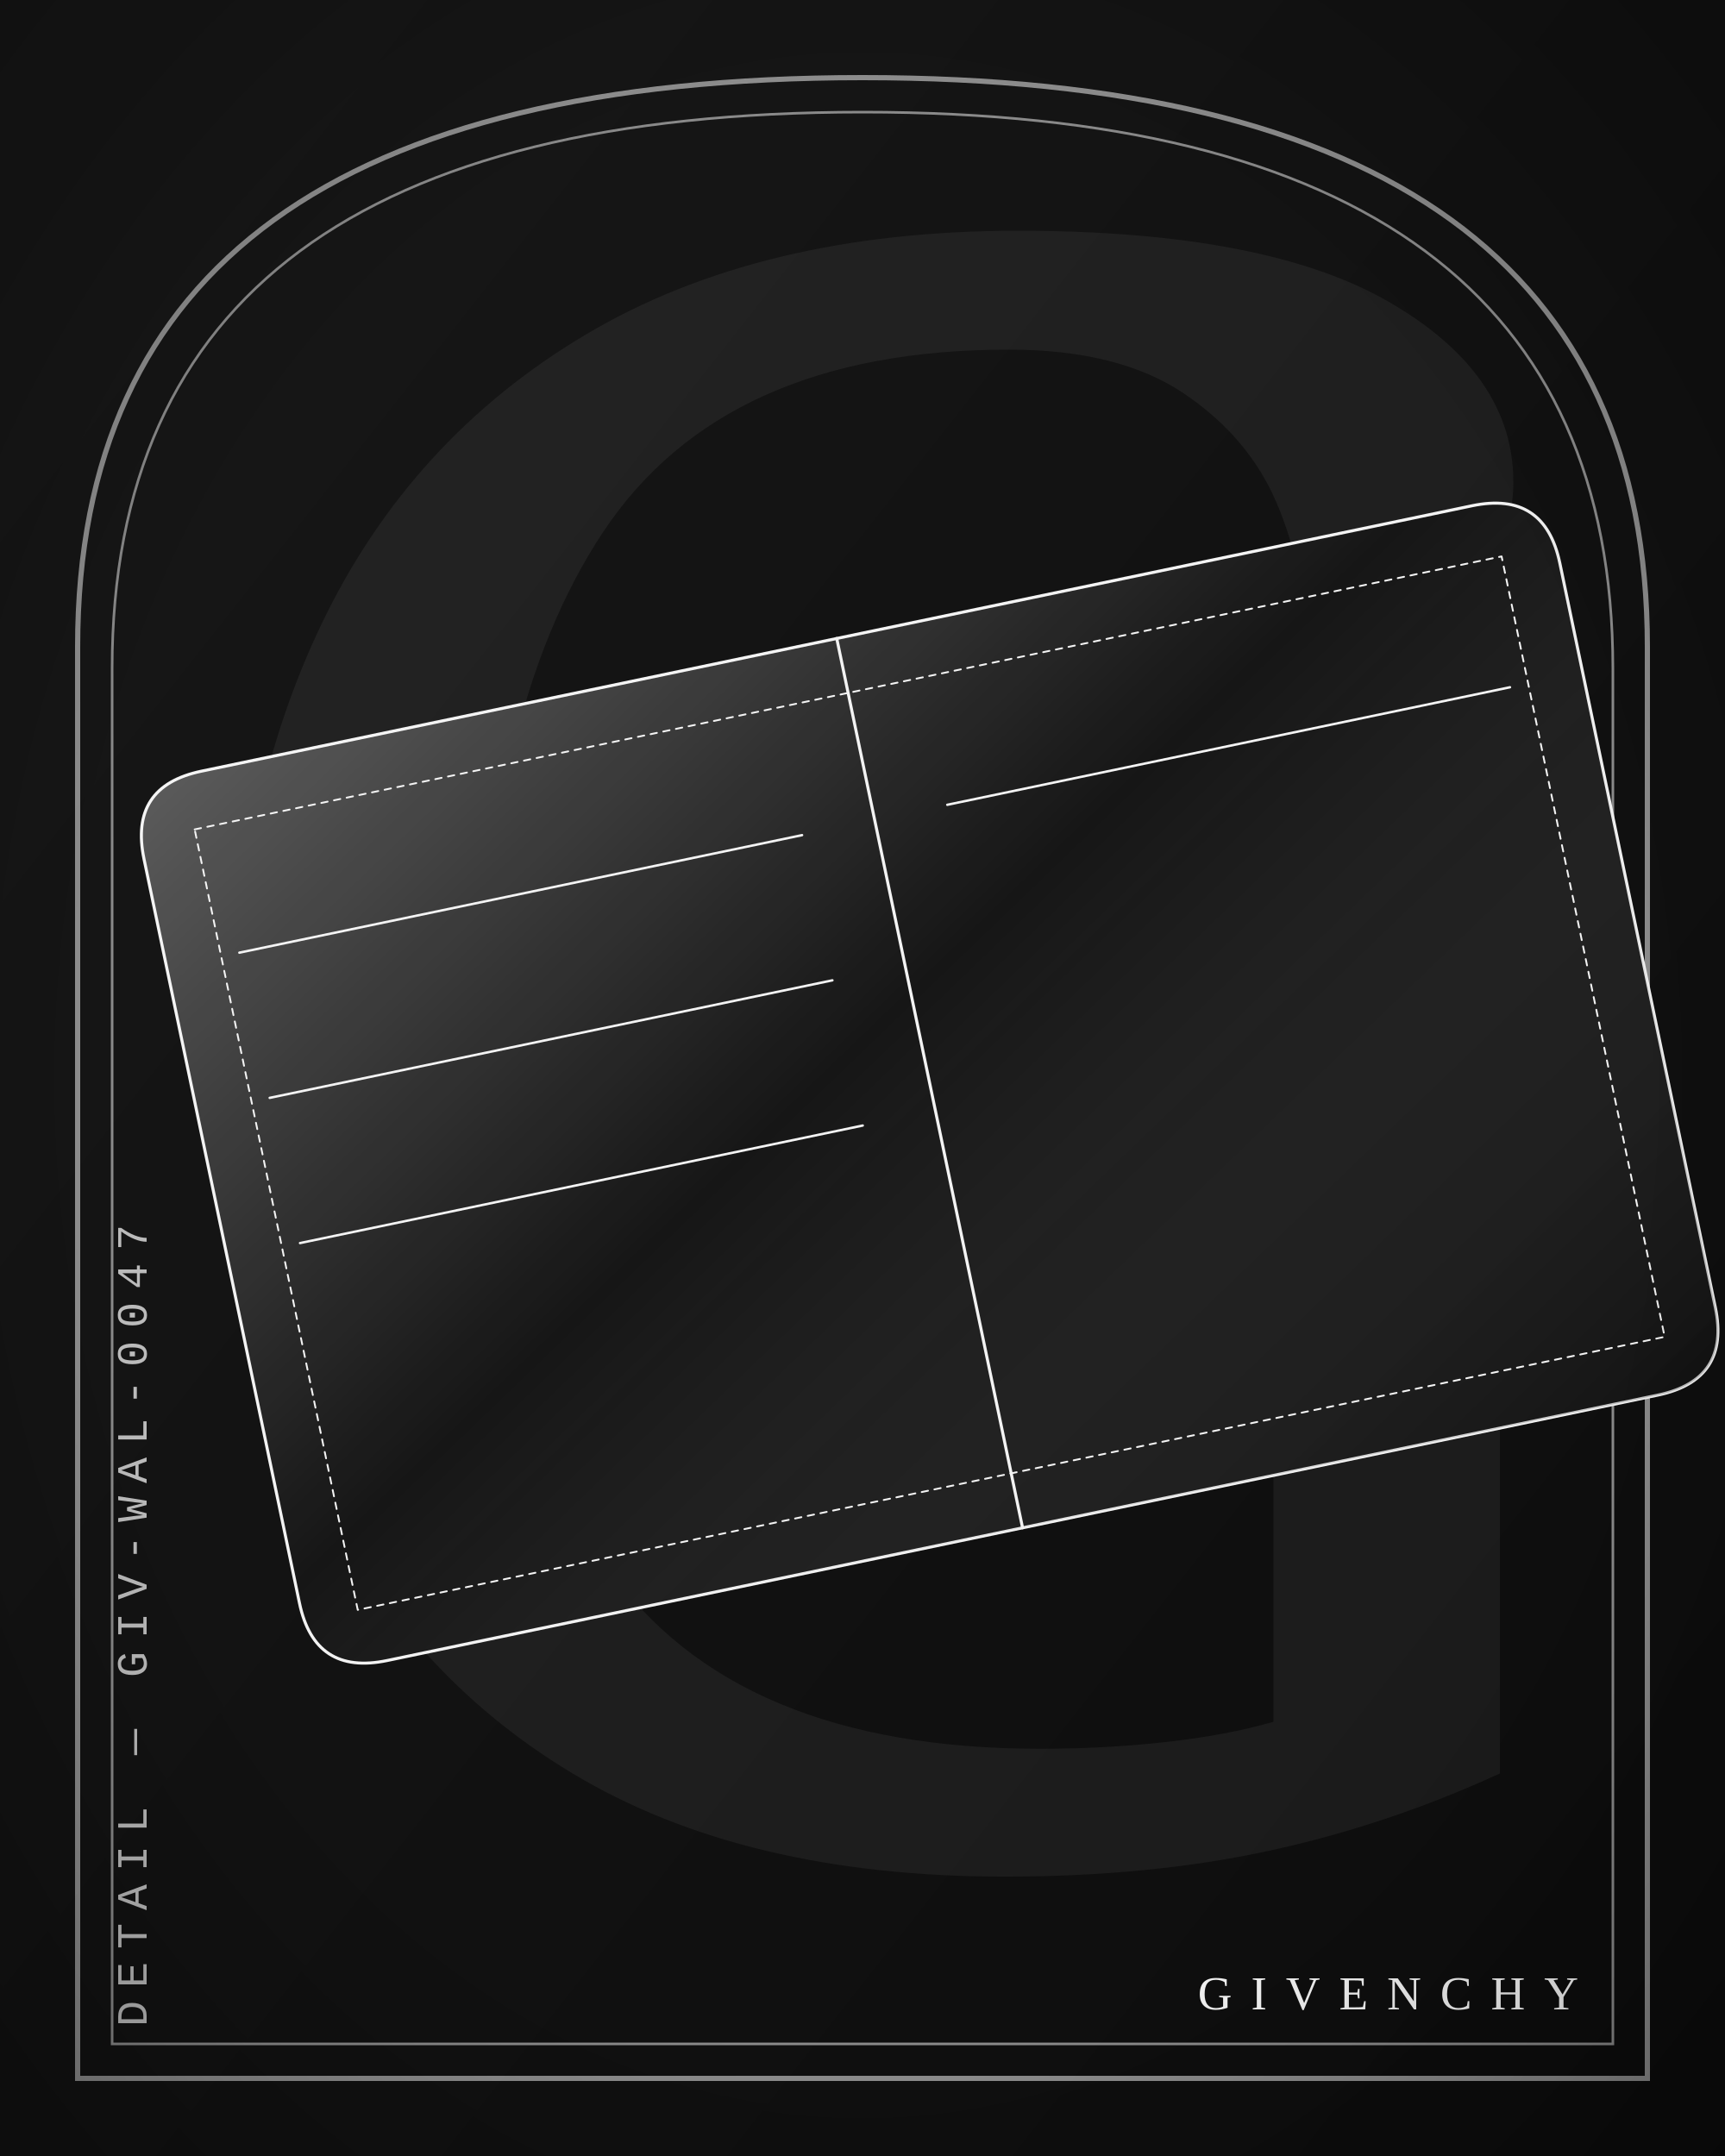
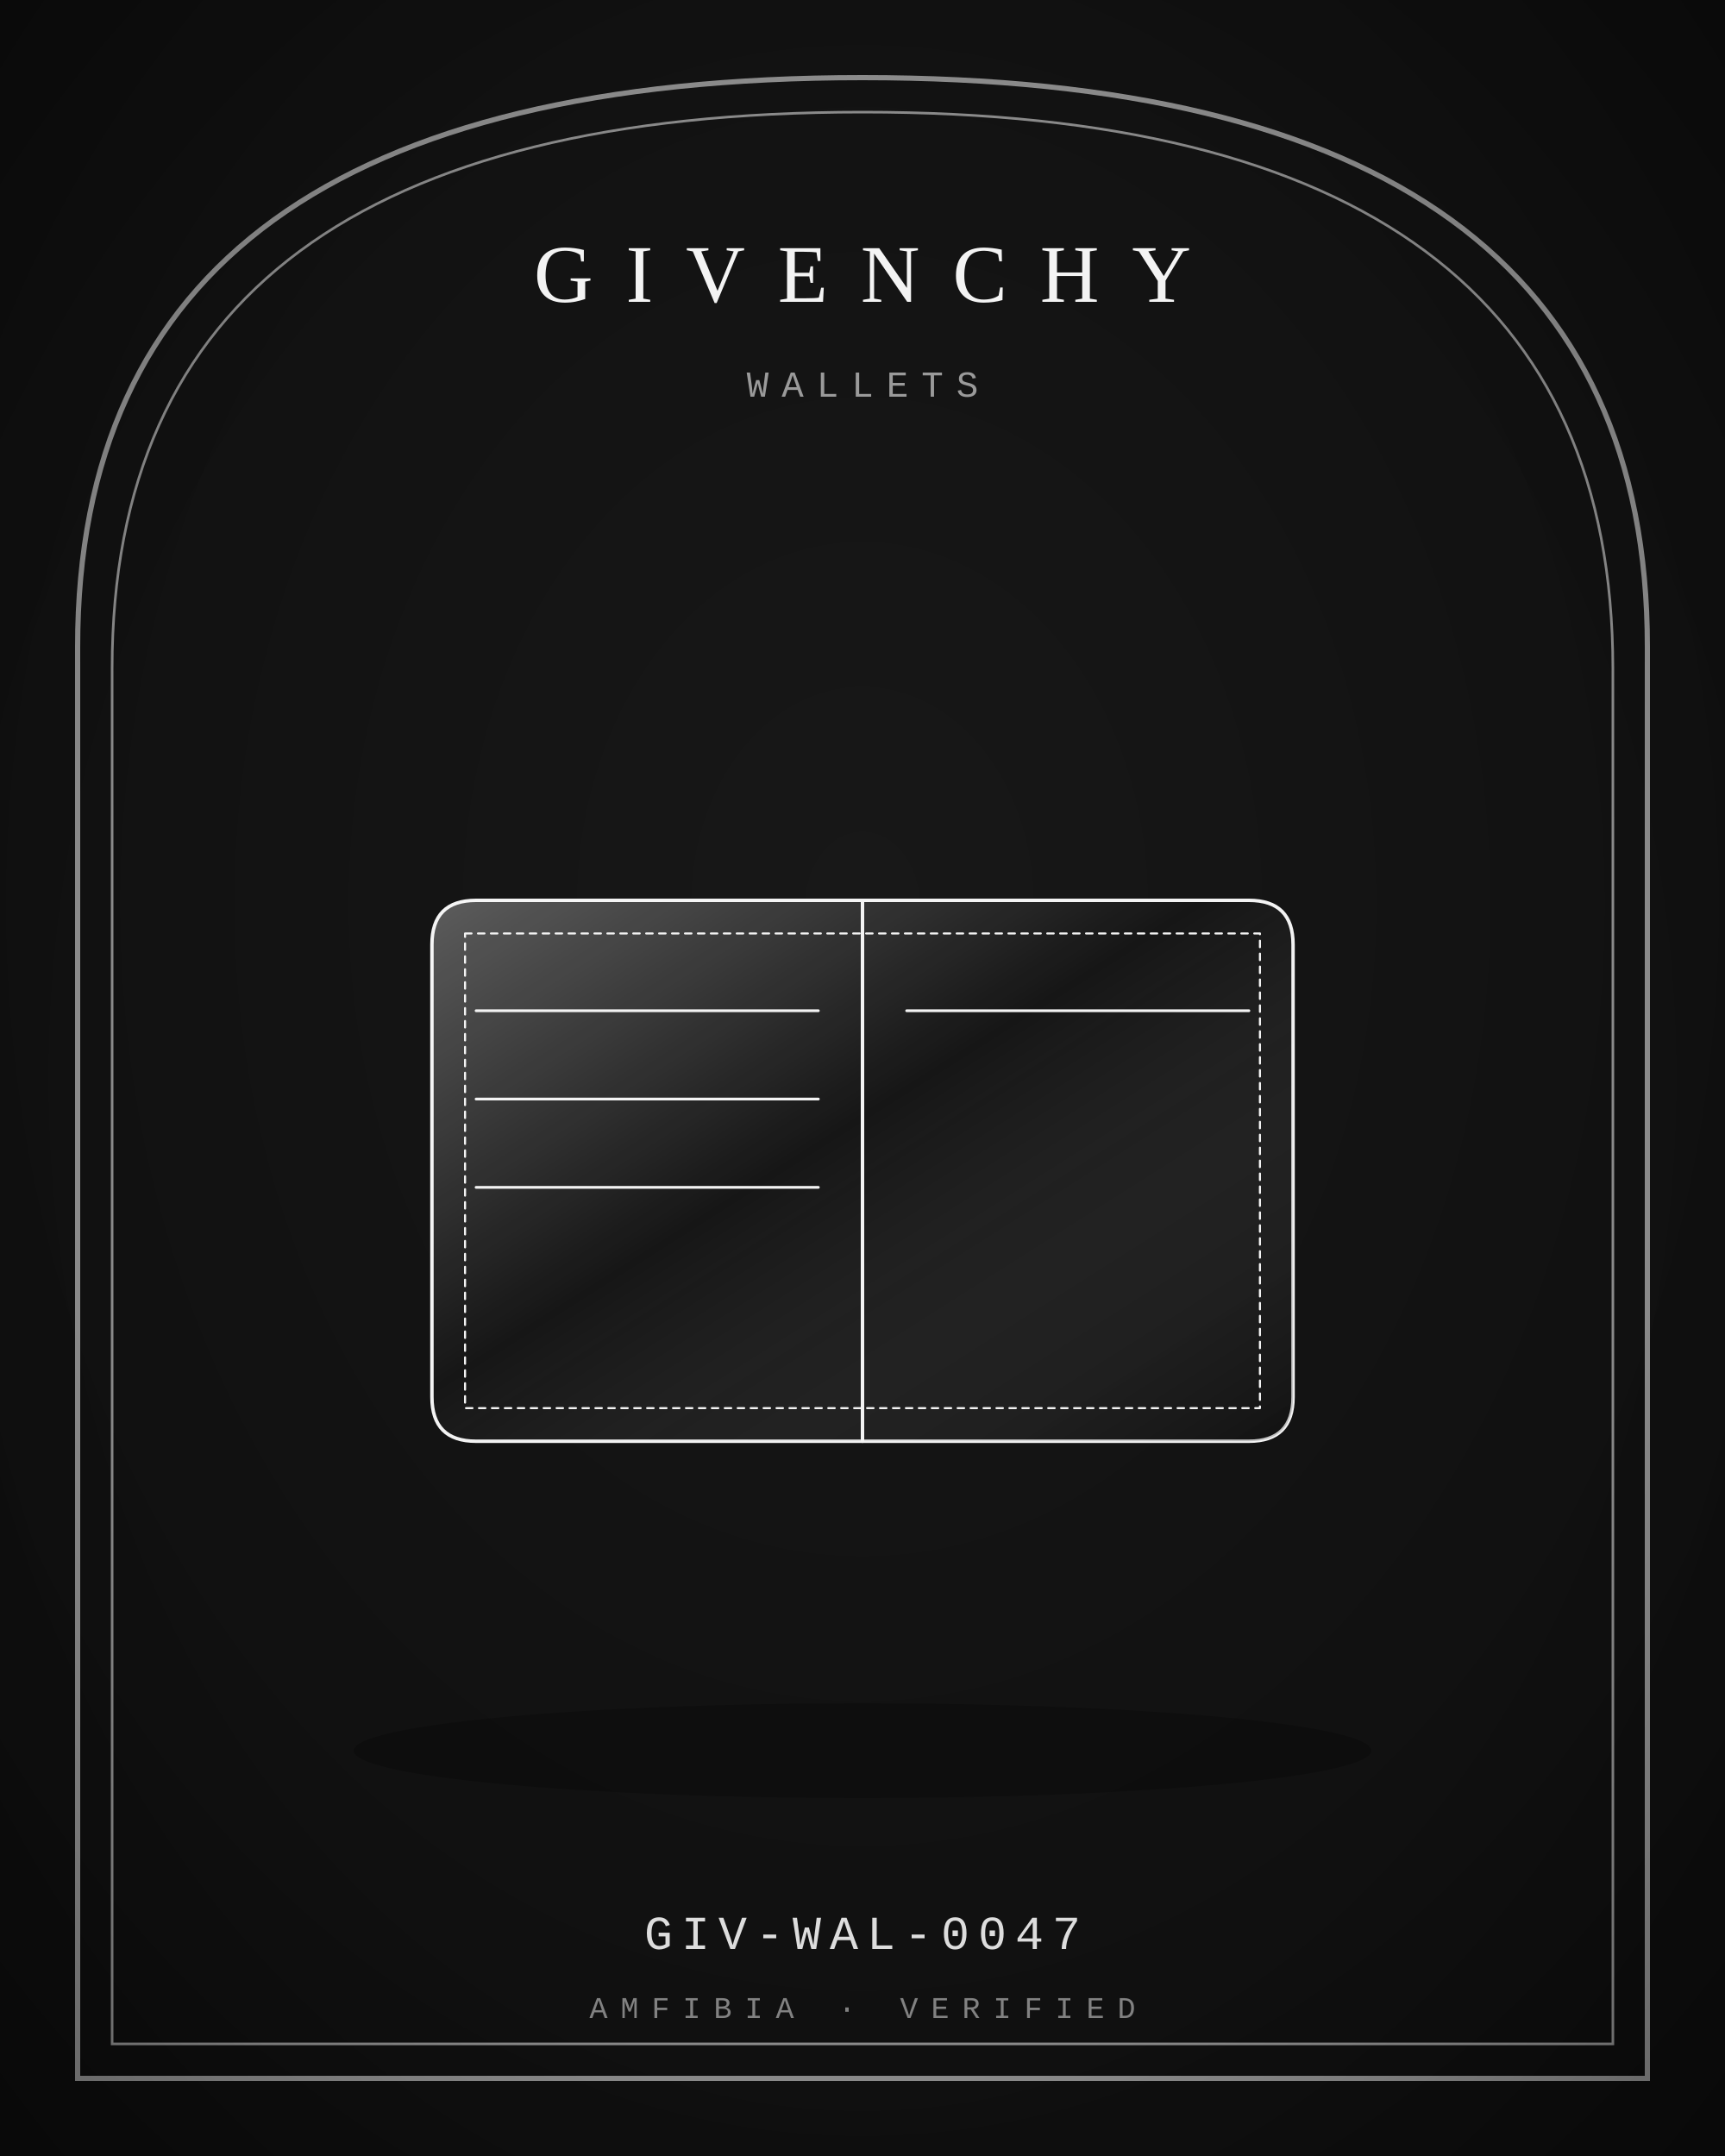
<svg xmlns="http://www.w3.org/2000/svg" viewBox="0 0 400 500" width="800" height="1000">
  <defs>
    <radialGradient id="bg" cx="50%" cy="42%" r="80%">
      <stop offset="0" stop-color="#181818" />
      <stop offset="1" stop-color="#0C0C0C" />
    </radialGradient>
    <linearGradient id="bgd" x1="0" y1="0" x2="1" y2="1">
      <stop offset="0" stop-color="#181818" />
      <stop offset="1" stop-color="#0C0C0C" />
    </linearGradient>
    <linearGradient id="sheen" x1="0" y1="0" x2="1" y2="1">
      <stop offset="0" stop-color="#fff" stop-opacity=".30" />
      <stop offset=".45" stop-color="#fff" stop-opacity="0" />
      <stop offset="1" stop-color="#000" stop-opacity=".22" />
    </linearGradient>
    <linearGradient id="multi" x1="0" y1="0" x2="1" y2="1">
      <stop offset="0" stop-color="#B3122E" />
      <stop offset=".35" stop-color="#C9A227" />
      <stop offset=".7" stop-color="#2F5D46" />
      <stop offset="1" stop-color="#3557A0" />
    </linearGradient>
    <radialGradient id="vig" cx="50%" cy="50%" r="75%">
      <stop offset=".6" stop-color="#000" stop-opacity="0" />
      <stop offset="1" stop-color="#000" stop-opacity=".35" />
    </radialGradient>
  </defs>
-   <rect width="400" height="500" fill="url(#bgd)" />
-   <text x="210" y="430" text-anchor="middle" font-family="Georgia, serif" font-size="520" fill="#F3F3F3" opacity="0.06">G</text>
+   <rect width="400" height="500" fill="url(#bg)" />
  <path d="M18 482 L18 150 Q18 18 200 18 Q382 18 382 150 L382 482 Z" fill="none" stroke="#F3F3F3" stroke-width="1.2" opacity="0.55" />
  <path d="M26 474 L26 155 Q26 26 200 26 Q374 26 374 155 L374 474 Z" fill="none" stroke="#8A8A8A" stroke-width="0.6" />
-   <g transform="rotate(-11.8 200 250) translate(-0 20) scale(2.15)">
-     <path d="M30 60 L170 60 Q178 60 178 68 L178 150 Q178 158 170 158 L30 158 Q22 158 22 150 L22 68 Q22 60 30 60 Z" fill="#161616" stroke="#F3F3F3" stroke-width="1.4" stroke-linejoin="round" stroke-linecap="round" vector-effect="non-scaling-stroke" />
+   <ellipse cx="200" cy="406" rx="118" ry="11" fill="#000" opacity="0.22" />
+   <g transform="translate(72 132) scale(1.28)">
+     <path d="M30 60 L170 60 Q178 60 178 68 L178 150 Q178 158 170 158 L30 158 Q22 158 22 150 L22 68 Q22 60 30 60 Z" fill="#161616" stroke="#F3F3F3" stroke-width="1.6" stroke-linejoin="round" stroke-linecap="round" vector-effect="non-scaling-stroke" />
    <path d="M30 60 L170 60 Q178 60 178 68 L178 150 Q178 158 170 158 L30 158 Q22 158 22 150 L22 68 Q22 60 30 60 Z" fill="url(#sheen)" stroke="none" />
-     <path d="M100 60 L100 158" fill="none" stroke="#F3F3F3" stroke-width="1.4" stroke-linejoin="round" stroke-linecap="round" vector-effect="non-scaling-stroke" />
-     <path d="M30 80 L92 80 M30 96 L92 96 M30 112 L92 112 M108 80 L170 80" fill="none" stroke="#F3F3F3" stroke-width="1.12" stroke-linejoin="round" stroke-linecap="round" vector-effect="non-scaling-stroke" />
-     <path d="M28 66 L172 66 L172 152 L28 152 Z" fill="none" stroke="#F3F3F3" stroke-width="0.84" stroke-dasharray="3 3" stroke-linejoin="round" stroke-linecap="round" vector-effect="non-scaling-stroke" />
-   </g>
-   <g transform="translate(34 470) rotate(-90)">
-     <text x="0" y="0" text-anchor="start" font-family="'Courier New', Courier, monospace" font-size="10" letter-spacing="3" fill="#F3F3F3" opacity="0.75">DETAIL — GIV-WAL-0047</text>
+     <path d="M100 60 L100 158" fill="none" stroke="#F3F3F3" stroke-width="1.6" stroke-linejoin="round" stroke-linecap="round" vector-effect="non-scaling-stroke" />
+     <path d="M30 80 L92 80 M30 96 L92 96 M30 112 L92 112 M108 80 L170 80" fill="none" stroke="#F3F3F3" stroke-width="1.28" stroke-linejoin="round" stroke-linecap="round" vector-effect="non-scaling-stroke" />
+     <path d="M28 66 L172 66 L172 152 L28 152 Z" fill="none" stroke="#F3F3F3" stroke-width="0.96" stroke-dasharray="3 3" stroke-linejoin="round" stroke-linecap="round" vector-effect="non-scaling-stroke" />
  </g>
  <g>
-     <text x="366" y="466" text-anchor="end" font-size="11" fill="#F3F3F3" font-family="'Trajan Pro', 'Times New Roman', serif" font-weight="400" letter-spacing="4.4">GIVENCHY</text>
+     <text x="200" y="70" text-anchor="middle" font-size="19" fill="#F3F3F3" font-family="'Trajan Pro', 'Times New Roman', serif" font-weight="400" letter-spacing="7.6">GIVENCHY</text>
  </g>
+   <text x="200" y="92" text-anchor="middle" font-family="'Courier New', Courier, monospace" font-size="8.5" letter-spacing="3" fill="#F3F3F3" opacity="0.6">WALLETS</text>
+   <text x="200" y="452" text-anchor="middle" font-family="'Courier New', Courier, monospace" font-size="11" letter-spacing="2" fill="#F3F3F3" opacity="0.9">GIV-WAL-0047</text>
+   <text x="200" y="468" text-anchor="middle" font-family="'Courier New', Courier, monospace" font-size="7" letter-spacing="3" fill="#F3F3F3" opacity="0.5">AMFIBIA · VERIFIED</text>
  <rect width="400" height="500" fill="url(#vig)" />
</svg>
